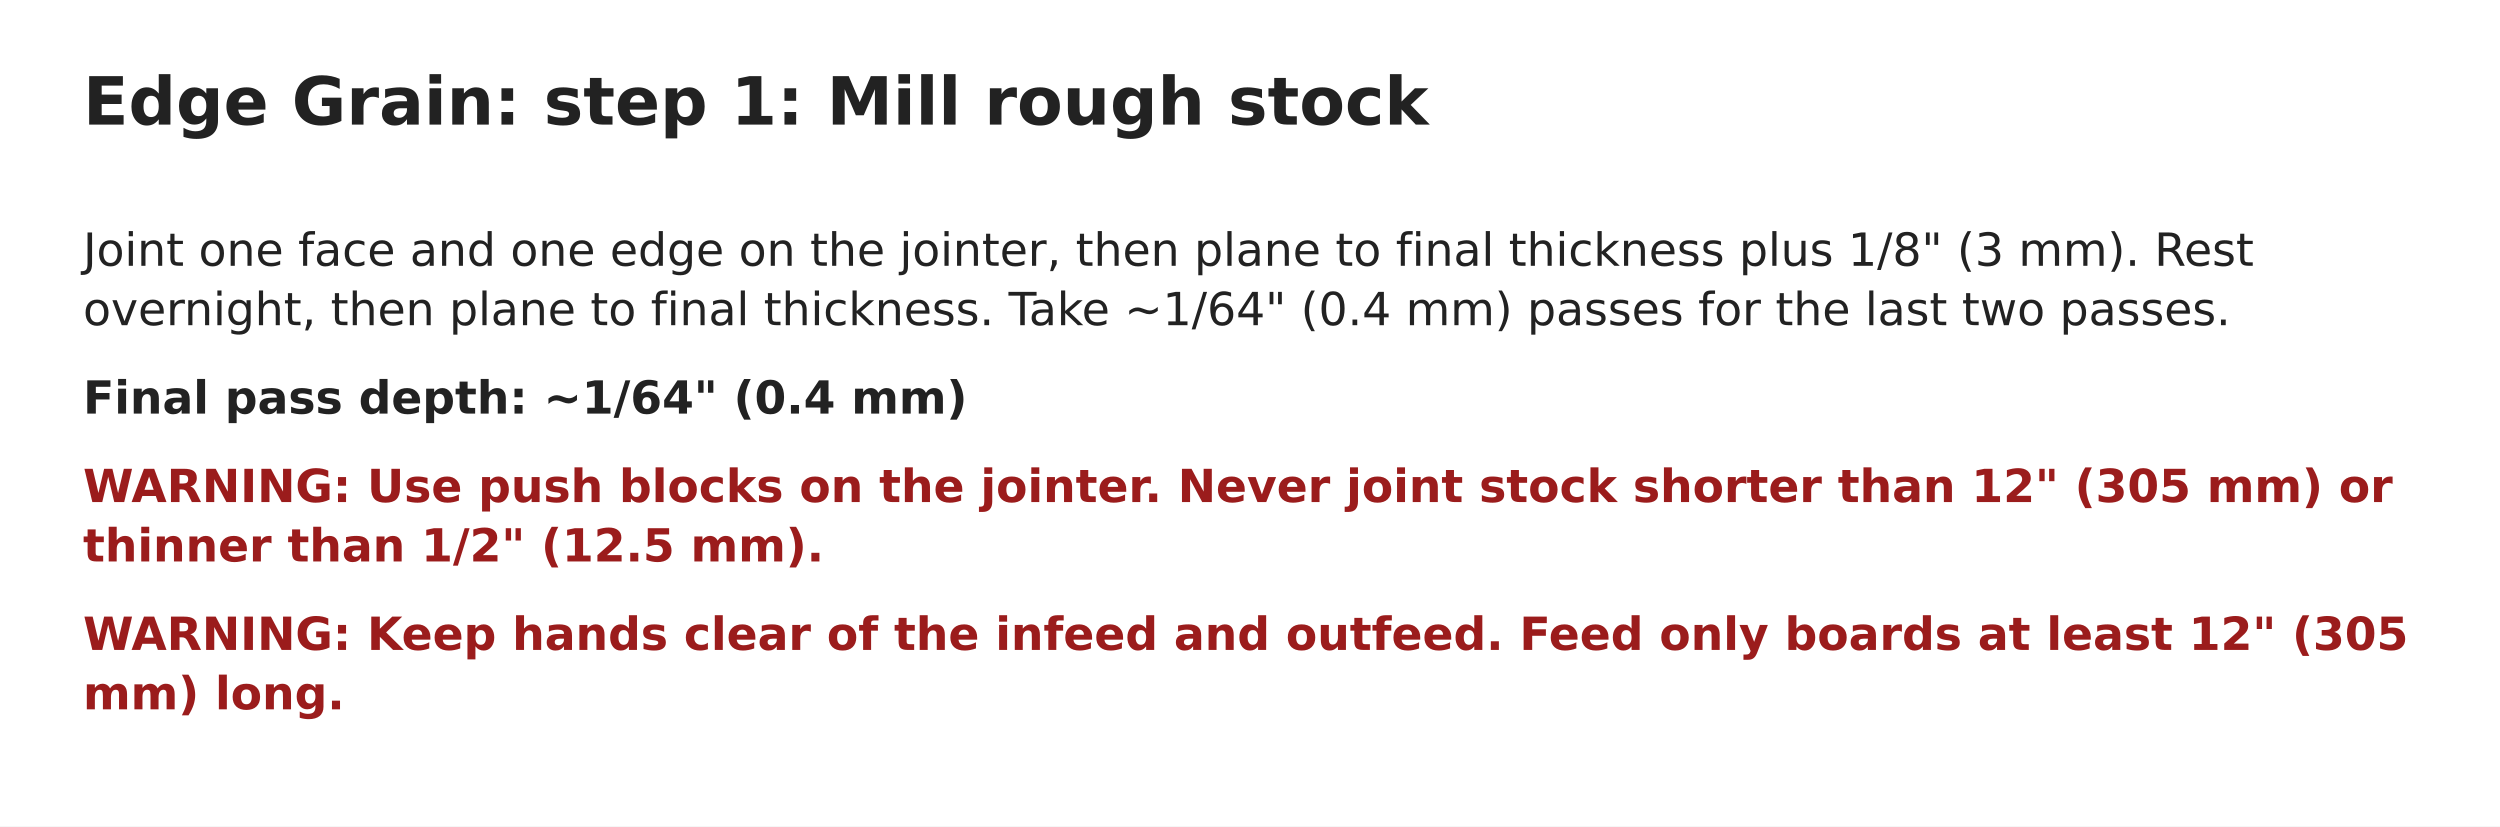
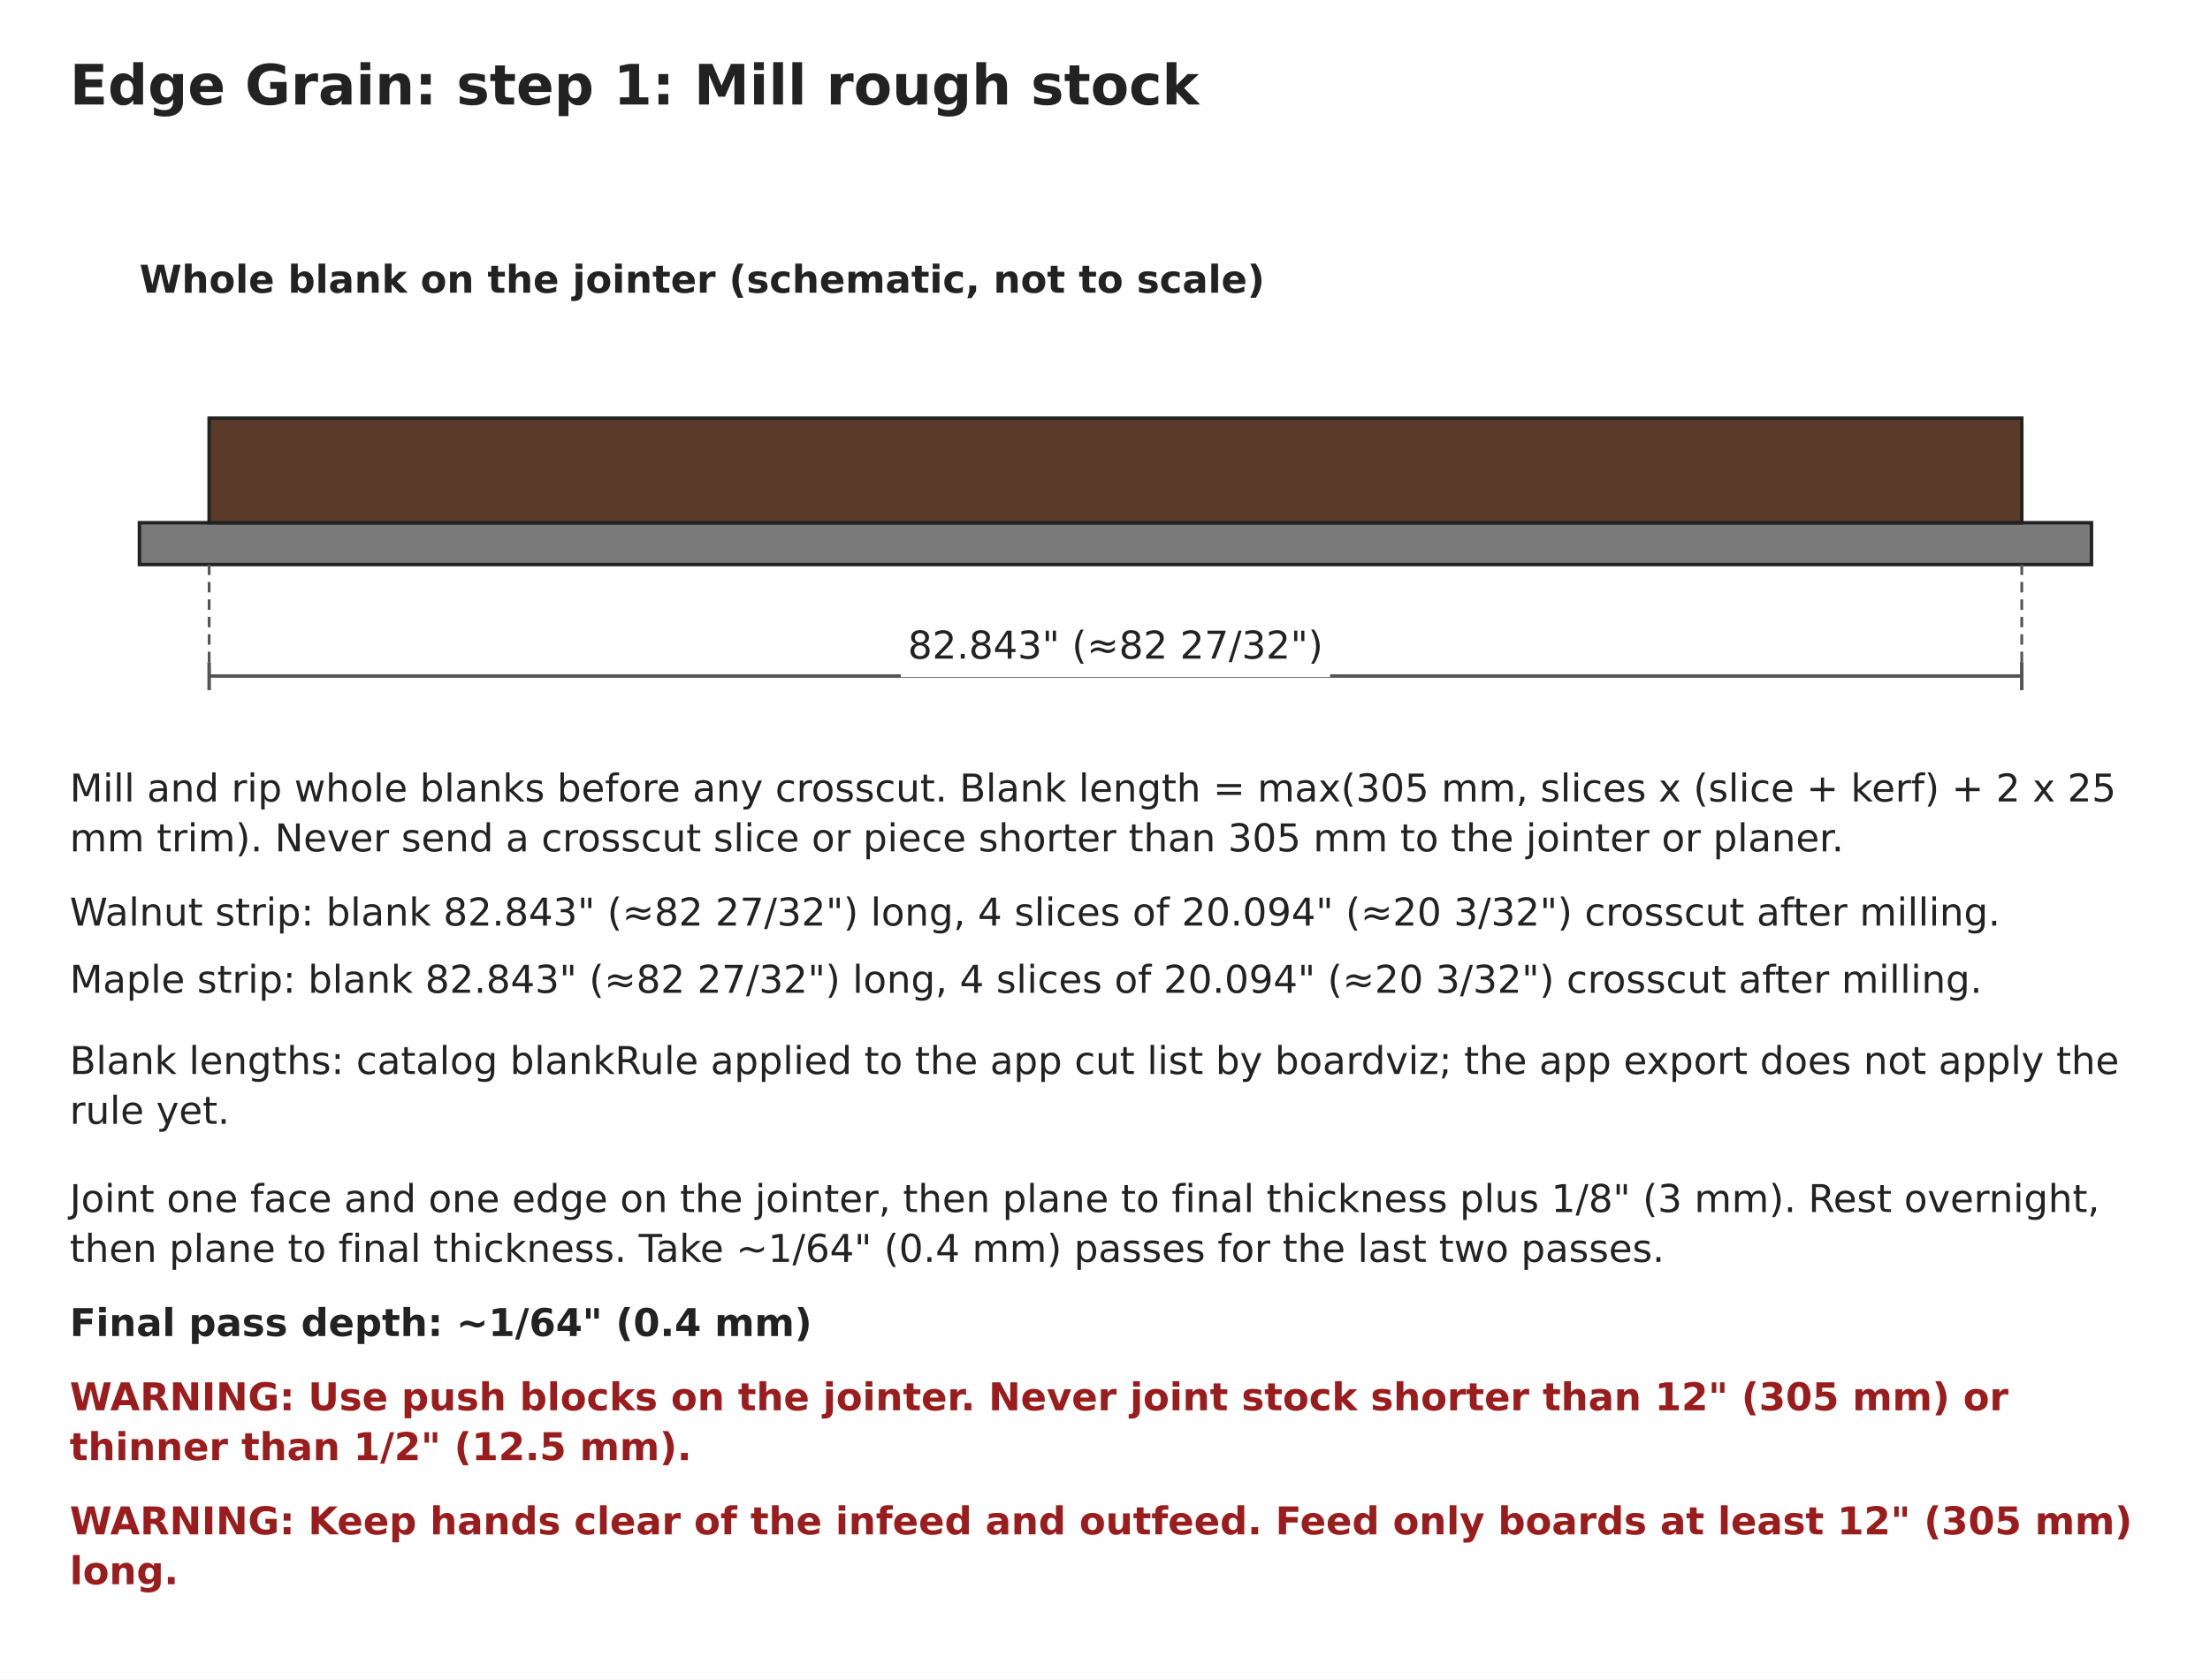
- <svg xmlns="http://www.w3.org/2000/svg" width="602" height="199" viewBox="0 0 602 199" data-figure="edge-grain/mill-rough-stock">
-   <rect data-bg="1" x="0" y="0" width="602" height="199" fill="#FFFFFF" />
+ <svg xmlns="http://www.w3.org/2000/svg" width="634" height="482" viewBox="0 0 634 482" data-figure="edge-grain/mill-rough-stock">
+   <rect data-bg="1" x="0" y="0" width="634" height="482" fill="#FFFFFF" />
  <text x="20.00" y="30.00" font-family="DejaVu Sans" font-size="16" fill="#222222" font-weight="bold">
    <tspan x="20.00" y="30.00">Edge Grain: step 1: Mill rough stock</tspan>
  </text>
-   <text x="20.00" y="64.00" font-family="DejaVu Sans" font-size="11" fill="#222222" data-src="catalog.steps.0.description">
-     <tspan x="20.00" y="64.00">Joint one face and one edge on the jointer, then plane to final thickness plus 1/8" (3 mm). Rest</tspan>
-     <tspan x="20.00" y="78.30">overnight, then plane to final thickness. Take ~1/64" (0.4 mm) passes for the last two passes.</tspan>
+   <rect x="40.00" y="150.00" width="560.00" height="12.00" rx="0.00" fill="#7A7A7A" stroke="#222222" stroke-width="1" />
+   <rect x="60.00" y="120.00" width="520.00" height="30.00" rx="0.00" fill="#5B3A29" stroke="#222222" stroke-width="1" data-machine="jointer" data-length-mm="2104.200" data-width-mm="47.275" />
+   <text x="40.00" y="84.00" font-family="DejaVu Sans" font-size="11" fill="#222222" font-weight="bold">
+     <tspan x="40.00" y="84.00">Whole blank on the jointer (schematic, not to scale)</tspan>
  </text>
-   <text x="20.00" y="99.60" font-family="DejaVu Sans" font-size="11" fill="#222222" font-weight="bold">
-     <tspan x="20.00" y="99.60">Final pass depth: ~1/64" (0.4 mm)</tspan>
+   <line x1="60.00" y1="162.00" x2="60.00" y2="198.00" stroke="#555" stroke-width="0.8" stroke-dasharray="3,2" data-dim="1" />
+   <line x1="580.00" y1="162.00" x2="580.00" y2="198.00" stroke="#555" stroke-width="0.8" stroke-dasharray="3,2" data-dim="1" />
+   <line x1="60.00" y1="194.00" x2="580.00" y2="194.00" stroke="#555" stroke-width="1" data-dim="1" />
+   <line x1="60.00" y1="190.00" x2="60.00" y2="198.00" stroke="#555" stroke-width="1" data-dim="1" />
+   <line x1="580.00" y1="190.00" x2="580.00" y2="198.00" stroke="#555" stroke-width="1" data-dim="1" />
+   <rect data-patch="1" x="258.43" y="176.00" width="123.14" height="18.30" fill="#FFFFFF" />
+   <text x="320.00" y="189.00" font-family="DejaVu Sans" font-size="11" fill="#222222" text-anchor="middle" data-dim="1" data-src="derivedBlanks.0.text.length">
+     <tspan x="320.00" y="189.00">82.843" (≈82 27/32")</tspan>
  </text>
-   <text x="20.00" y="120.90" font-family="DejaVu Sans" font-size="11" fill="#9B1C1C" font-weight="bold" data-src="catalog.steps.0.safetyBanners.0">
-     <tspan x="20.00" y="120.90">WARNING: Use push blocks on the jointer. Never joint stock shorter than 12" (305 mm) or</tspan>
-     <tspan x="20.00" y="135.20">thinner than 1/2" (12.5 mm).</tspan>
+   <text x="20.00" y="230.00" font-family="DejaVu Sans" font-size="11" fill="#222222" data-src="catalog.cutListAllowances.blankRule.text">
+     <tspan x="20.00" y="230.00">Mill and rip whole blanks before any crosscut. Blank length = max(305 mm, slices x (slice + kerf) + 2 x 25</tspan>
+     <tspan x="20.00" y="244.30">mm trim). Never send a crosscut slice or piece shorter than 305 mm to the jointer or planer.</tspan>
  </text>
-   <text x="20.00" y="156.50" font-family="DejaVu Sans" font-size="11" fill="#9B1C1C" font-weight="bold" data-src="catalog.steps.0.safetyBanners.1">
-     <tspan x="20.00" y="156.50">WARNING: Keep hands clear of the infeed and outfeed. Feed only boards at least 12" (305</tspan>
-     <tspan x="20.00" y="170.80">mm) long.</tspan>
+   <text x="20.00" y="265.60" font-family="DejaVu Sans" font-size="11" fill="#222222" data-src="label.blank.0">
+     <tspan x="20.00" y="265.60">Walnut strip: blank 82.843" (≈82 27/32") long, 4 slices of 20.094" (≈20 3/32") crosscut after milling.</tspan>
+   </text>
+   <text x="20.00" y="284.90" font-family="DejaVu Sans" font-size="11" fill="#222222" data-src="label.blank.1">
+     <tspan x="20.00" y="284.90">Maple strip: blank 82.843" (≈82 27/32") long, 4 slices of 20.094" (≈20 3/32") crosscut after milling.</tspan>
+   </text>
+   <text x="20.00" y="308.20" font-family="DejaVu Sans" font-size="11" fill="#222222">
+     <tspan x="20.00" y="308.20">Blank lengths: catalog blankRule applied to the app cut list by boardviz; the app export does not apply the</tspan>
+     <tspan x="20.00" y="322.50">rule yet.</tspan>
+   </text>
+   <text x="20.00" y="347.80" font-family="DejaVu Sans" font-size="11" fill="#222222" data-src="catalog.steps.0.description">
+     <tspan x="20.00" y="347.80">Joint one face and one edge on the jointer, then plane to final thickness plus 1/8" (3 mm). Rest overnight,</tspan>
+     <tspan x="20.00" y="362.10">then plane to final thickness. Take ~1/64" (0.4 mm) passes for the last two passes.</tspan>
+   </text>
+   <text x="20.00" y="383.40" font-family="DejaVu Sans" font-size="11" fill="#222222" font-weight="bold">
+     <tspan x="20.00" y="383.40">Final pass depth: ~1/64" (0.4 mm)</tspan>
+   </text>
+   <text x="20.00" y="404.70" font-family="DejaVu Sans" font-size="11" fill="#9B1C1C" font-weight="bold" data-src="catalog.steps.0.safetyBanners.0">
+     <tspan x="20.00" y="404.70">WARNING: Use push blocks on the jointer. Never joint stock shorter than 12" (305 mm) or</tspan>
+     <tspan x="20.00" y="419.00">thinner than 1/2" (12.5 mm).</tspan>
+   </text>
+   <text x="20.00" y="440.30" font-family="DejaVu Sans" font-size="11" fill="#9B1C1C" font-weight="bold" data-src="catalog.steps.0.safetyBanners.1">
+     <tspan x="20.00" y="440.30">WARNING: Keep hands clear of the infeed and outfeed. Feed only boards at least 12" (305 mm)</tspan>
+     <tspan x="20.00" y="454.60">long.</tspan>
  </text>
</svg>
